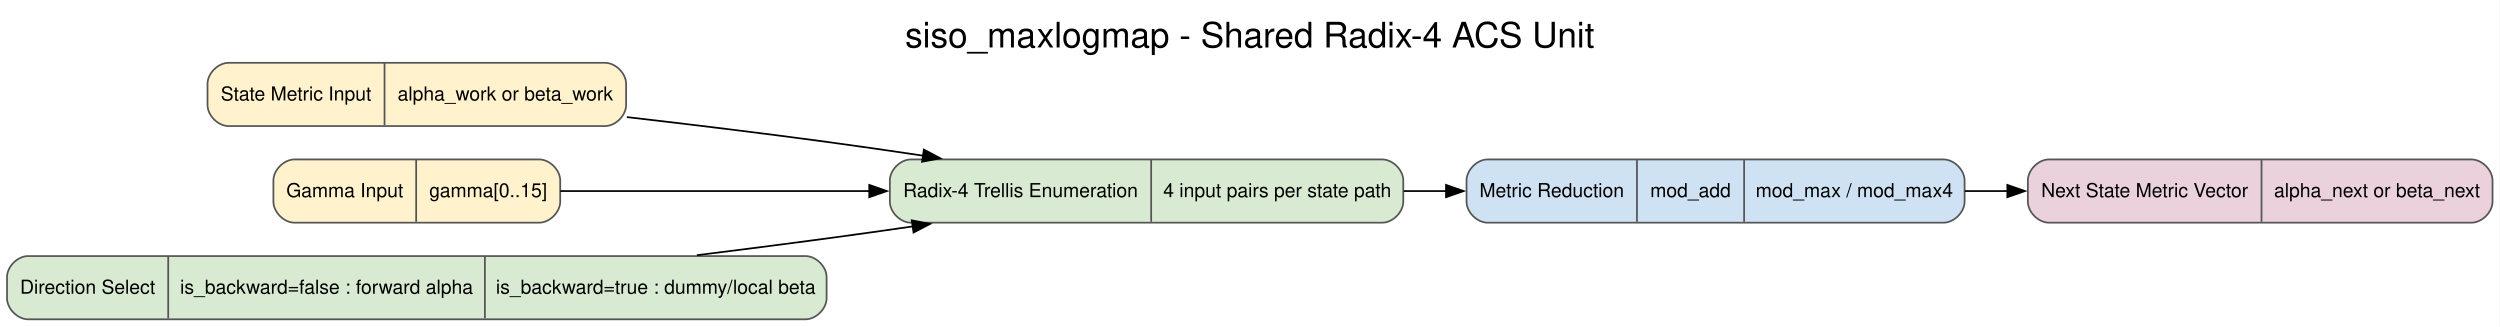
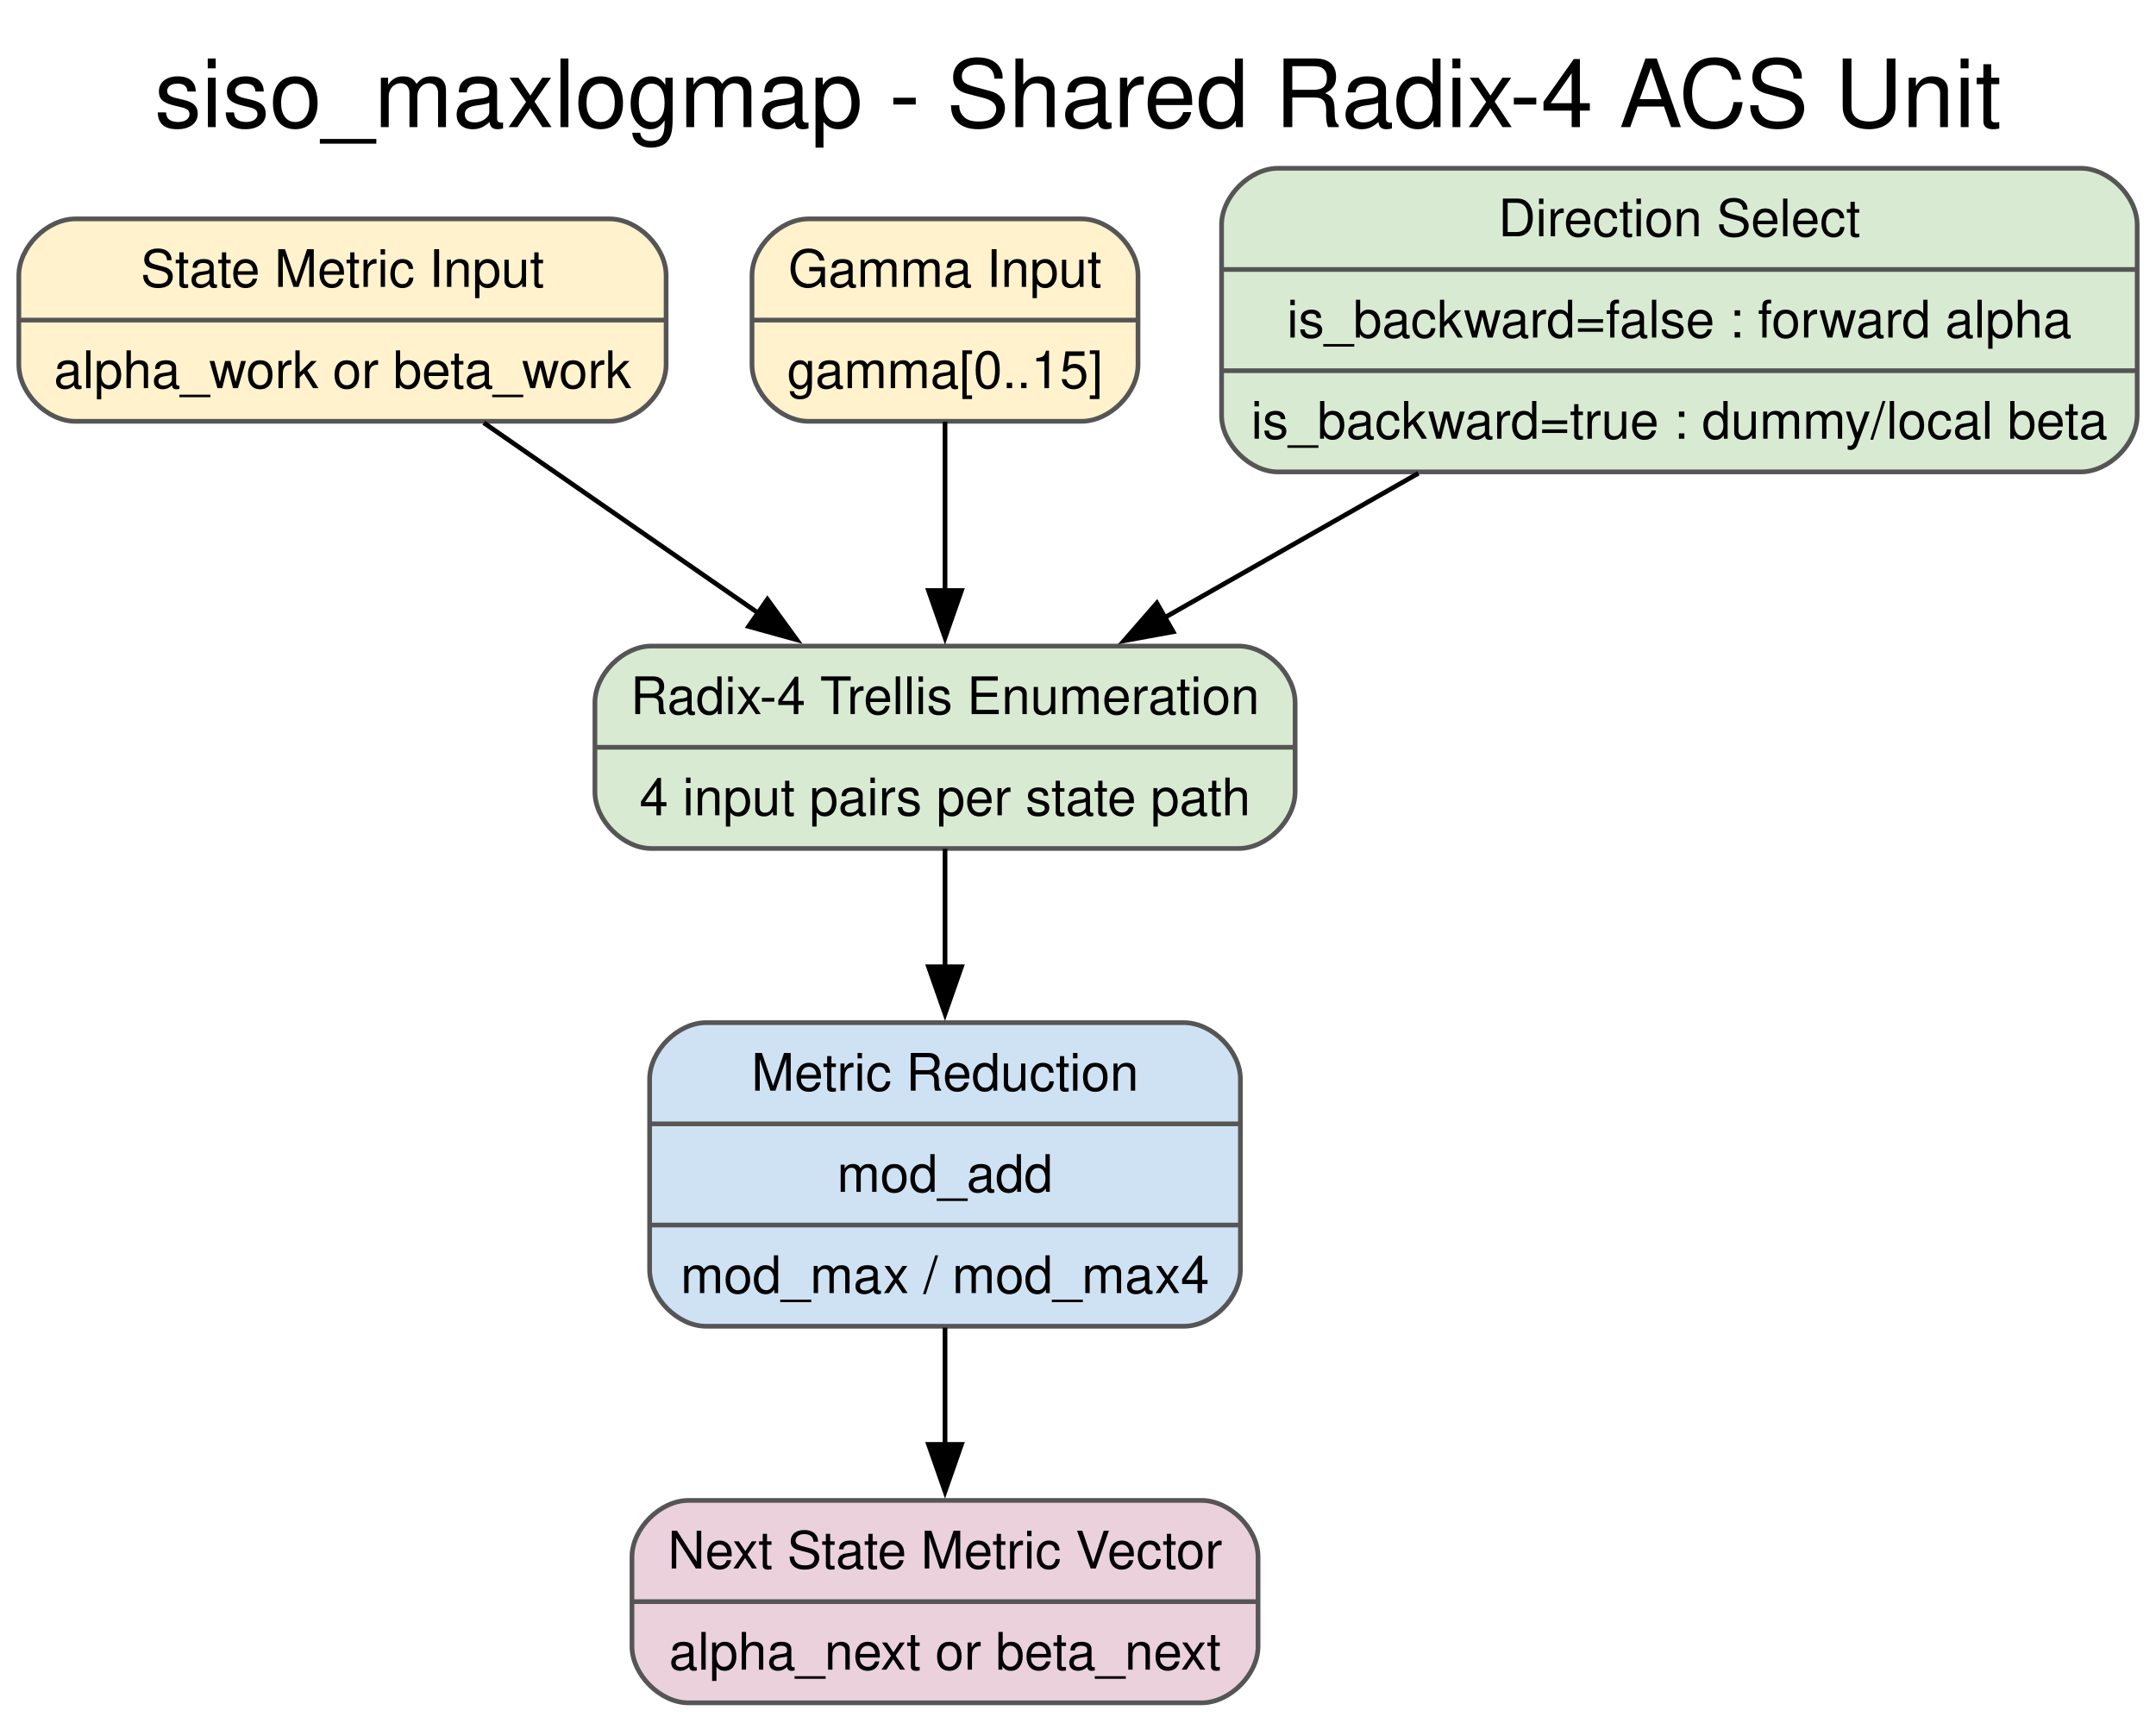
- <svg xmlns="http://www.w3.org/2000/svg" width="1423pt" height="186pt" viewBox="0.00 0.00 1423.00 186.00">
-   <g id="graph0" class="graph" transform="scale(1 1) rotate(0) translate(4 182.25)">
-     <polygon fill="white" stroke="none" points="-4,4 -4,-182.25 1418.75,-182.25 1418.75,4 -4,4" />
-     <text xml:space="preserve" text-anchor="middle" x="707.38" y="-155.25" font-family="Helvetica,sans-Serif" font-size="20.00">siso_maxlogmap - Shared Radix-4 ACS Unit</text>
+ <svg xmlns="http://www.w3.org/2000/svg" width="458pt" height="366pt" viewBox="0.00 0.00 458.00 366.00">
+   <g id="graph0" class="graph" transform="scale(1 1) rotate(0) translate(4 362.25)">
+     <polygon fill="white" stroke="none" points="-4,4 -4,-362.25 454,-362.25 454,4 -4,4" />
+     <text xml:space="preserve" text-anchor="middle" x="225" y="-335.25" font-family="Helvetica,sans-Serif" font-size="20.00">siso_maxlogmap - Shared Radix-4 ACS Unit</text>
    <g id="node1" class="node">
-       <path fill="#fff2cc" stroke="#555555" d="M126.12,-110.5C126.12,-110.5 340.38,-110.5 340.38,-110.5 346.38,-110.5 352.38,-116.5 352.38,-122.5 352.38,-122.5 352.38,-134.5 352.38,-134.5 352.38,-140.5 346.38,-146.5 340.38,-146.5 340.38,-146.5 126.12,-146.5 126.12,-146.5 120.12,-146.5 114.12,-140.5 114.12,-134.5 114.12,-134.5 114.12,-122.5 114.12,-122.5 114.12,-116.5 120.12,-110.5 126.12,-110.5" />
-       <text xml:space="preserve" text-anchor="middle" x="164.5" y="-125.05" font-family="Helvetica,sans-Serif" font-size="11.00">State Metric Input</text>
-       <polyline fill="none" stroke="#555555" points="214.88,-111 214.88,-146.5" />
-       <text xml:space="preserve" text-anchor="middle" x="283.62" y="-125.05" font-family="Helvetica,sans-Serif" font-size="11.00">alpha_work or beta_work</text>
+       <path fill="#fff2cc" stroke="#555555" d="M12,-272.75C12,-272.75 125.5,-272.75 125.5,-272.75 131.5,-272.75 137.5,-278.75 137.5,-284.75 137.5,-284.75 137.5,-303.75 137.5,-303.75 137.5,-309.75 131.5,-315.75 125.5,-315.75 125.5,-315.75 12,-315.75 12,-315.75 6,-315.75 0,-309.75 0,-303.75 0,-303.75 0,-284.75 0,-284.75 0,-278.75 6,-272.75 12,-272.75" />
+       <text xml:space="preserve" text-anchor="middle" x="68.75" y="-301.3" font-family="Helvetica,sans-Serif" font-size="11.00">State Metric Input</text>
+       <polyline fill="none" stroke="#555555" points="0,-294.25 137.5,-294.25" />
+       <text xml:space="preserve" text-anchor="middle" x="68.75" y="-279.8" font-family="Helvetica,sans-Serif" font-size="11.00">alpha_work or beta_work</text>
    </g>
    <g id="node4" class="node">
-       <path fill="#d9ead3" stroke="#555555" d="M514.5,-55.5C514.5,-55.5 782.75,-55.5 782.75,-55.5 788.75,-55.5 794.75,-61.5 794.75,-67.5 794.75,-67.5 794.75,-79.5 794.75,-79.5 794.75,-85.5 788.75,-91.5 782.75,-91.5 782.75,-91.5 514.5,-91.5 514.5,-91.5 508.5,-91.5 502.5,-85.5 502.5,-79.5 502.5,-79.5 502.5,-67.5 502.5,-67.5 502.5,-61.5 508.5,-55.5 514.5,-55.5" />
-       <text xml:space="preserve" text-anchor="middle" x="576.88" y="-70.05" font-family="Helvetica,sans-Serif" font-size="11.00">Radix-4 Trellis Enumeration</text>
-       <polyline fill="none" stroke="#555555" points="651.25,-56 651.25,-91.5" />
-       <text xml:space="preserve" text-anchor="middle" x="723" y="-70.05" font-family="Helvetica,sans-Serif" font-size="11.00">4 input pairs per state path</text>
+       <path fill="#d9ead3" stroke="#555555" d="M134.38,-182C134.38,-182 259.12,-182 259.12,-182 265.12,-182 271.12,-188 271.12,-194 271.12,-194 271.12,-213 271.12,-213 271.12,-219 265.12,-225 259.12,-225 259.12,-225 134.38,-225 134.38,-225 128.38,-225 122.38,-219 122.38,-213 122.38,-213 122.38,-194 122.38,-194 122.38,-188 128.38,-182 134.38,-182" />
+       <text xml:space="preserve" text-anchor="middle" x="196.75" y="-210.55" font-family="Helvetica,sans-Serif" font-size="11.00">Radix-4 Trellis Enumeration</text>
+       <polyline fill="none" stroke="#555555" points="122.38,-203.5 271.12,-203.5" />
+       <text xml:space="preserve" text-anchor="middle" x="196.75" y="-189.05" font-family="Helvetica,sans-Serif" font-size="11.00">4 input pairs per state path</text>
    </g>
    <g id="edge1" class="edge">
-       <path fill="none" stroke="black" d="M352.81,-115.59C389.31,-111.38 429.59,-106.5 466.5,-101.5 484.34,-99.08 503.14,-96.37 521.61,-93.61" />
-       <polygon fill="black" stroke="black" points="521.88,-97.1 531.24,-92.15 520.83,-90.18 521.88,-97.1" />
+       <path fill="none" stroke="black" d="M98.76,-272.44C116.21,-260.35 138.4,-244.96 157.25,-231.89" />
+       <polygon fill="black" stroke="black" points="159.02,-234.92 165.24,-226.35 155.03,-229.17 159.02,-234.92" />
    </g>
    <g id="node2" class="node">
-       <path fill="#fff2cc" stroke="#555555" d="M163.62,-55.5C163.62,-55.5 302.88,-55.5 302.88,-55.5 308.88,-55.5 314.88,-61.5 314.88,-67.5 314.88,-67.5 314.88,-79.5 314.88,-79.5 314.88,-85.5 308.88,-91.5 302.88,-91.5 302.88,-91.5 163.62,-91.5 163.62,-91.5 157.62,-91.5 151.62,-85.5 151.62,-79.5 151.62,-79.5 151.62,-67.5 151.62,-67.5 151.62,-61.5 157.62,-55.5 163.62,-55.5" />
-       <text xml:space="preserve" text-anchor="middle" x="192.25" y="-70.05" font-family="Helvetica,sans-Serif" font-size="11.00">Gamma Input</text>
-       <polyline fill="none" stroke="#555555" points="232.88,-56 232.88,-91.5" />
-       <text xml:space="preserve" text-anchor="middle" x="273.88" y="-70.05" font-family="Helvetica,sans-Serif" font-size="11.00">gamma[0..15]</text>
+       <path fill="#fff2cc" stroke="#555555" d="M167.75,-272.75C167.75,-272.75 225.75,-272.75 225.75,-272.75 231.75,-272.75 237.75,-278.75 237.75,-284.75 237.75,-284.75 237.75,-303.75 237.75,-303.75 237.75,-309.75 231.75,-315.75 225.75,-315.75 225.75,-315.75 167.75,-315.75 167.75,-315.75 161.75,-315.75 155.75,-309.75 155.75,-303.75 155.75,-303.75 155.75,-284.75 155.75,-284.75 155.75,-278.75 161.75,-272.75 167.75,-272.75" />
+       <text xml:space="preserve" text-anchor="middle" x="196.75" y="-301.3" font-family="Helvetica,sans-Serif" font-size="11.00">Gamma Input</text>
+       <polyline fill="none" stroke="#555555" points="155.75,-294.25 237.75,-294.25" />
+       <text xml:space="preserve" text-anchor="middle" x="196.75" y="-279.8" font-family="Helvetica,sans-Serif" font-size="11.00">gamma[0..15]</text>
    </g>
    <g id="edge2" class="edge">
-       <path fill="none" stroke="black" d="M314.93,-73.5C364.93,-73.5 430.83,-73.5 490.79,-73.5" />
-       <polygon fill="black" stroke="black" points="490.78,-77 500.78,-73.5 490.78,-70 490.78,-77" />
+       <path fill="none" stroke="black" d="M196.75,-272.67C196.75,-261.99 196.75,-248.7 196.75,-236.71" />
+       <polygon fill="black" stroke="black" points="200.25,-236.79 196.75,-226.79 193.25,-236.79 200.25,-236.79" />
    </g>
    <g id="node3" class="node">
-       <path fill="#d9ead3" stroke="#555555" d="M12,-0.5C12,-0.5 454.5,-0.5 454.5,-0.5 460.5,-0.5 466.5,-6.5 466.5,-12.5 466.5,-12.5 466.5,-24.5 466.5,-24.5 466.5,-30.5 460.5,-36.5 454.5,-36.5 454.5,-36.5 12,-36.5 12,-36.5 6,-36.5 0,-30.5 0,-24.5 0,-24.5 0,-12.5 0,-12.5 0,-6.5 6,-0.5 12,-0.5" />
-       <text xml:space="preserve" text-anchor="middle" x="45.88" y="-15.05" font-family="Helvetica,sans-Serif" font-size="11.00">Direction Select</text>
-       <polyline fill="none" stroke="#555555" points="91.75,-1 91.75,-36.5" />
-       <text xml:space="preserve" text-anchor="middle" x="181.88" y="-15.05" font-family="Helvetica,sans-Serif" font-size="11.00">is_backward=false : forward alpha</text>
-       <polyline fill="none" stroke="#555555" points="272,-1 272,-36.5" />
-       <text xml:space="preserve" text-anchor="middle" x="369.25" y="-15.05" font-family="Helvetica,sans-Serif" font-size="11.00">is_backward=true : dummy/local beta</text>
+       <path fill="#d9ead3" stroke="#555555" d="M267.5,-262C267.5,-262 438,-262 438,-262 444,-262 450,-268 450,-274 450,-274 450,-314.5 450,-314.5 450,-320.5 444,-326.5 438,-326.5 438,-326.5 267.5,-326.5 267.5,-326.5 261.5,-326.5 255.5,-320.5 255.5,-314.5 255.5,-314.5 255.5,-274 255.5,-274 255.5,-268 261.5,-262 267.5,-262" />
+       <text xml:space="preserve" text-anchor="middle" x="352.75" y="-312.05" font-family="Helvetica,sans-Serif" font-size="11.00">Direction Select</text>
+       <polyline fill="none" stroke="#555555" points="255.5,-305 450,-305" />
+       <text xml:space="preserve" text-anchor="middle" x="352.75" y="-290.55" font-family="Helvetica,sans-Serif" font-size="11.00">is_backward=false : forward alpha</text>
+       <polyline fill="none" stroke="#555555" points="255.5,-283.5 450,-283.5" />
+       <text xml:space="preserve" text-anchor="middle" x="352.75" y="-269.05" font-family="Helvetica,sans-Serif" font-size="11.00">is_backward=true : dummy/local beta</text>
    </g>
    <g id="edge3" class="edge">
-       <path fill="none" stroke="black" d="M392.68,-37C417.4,-40.06 442.65,-43.29 466.5,-46.5 482.37,-48.64 499.01,-50.98 515.5,-53.37" />
-       <polygon fill="black" stroke="black" points="514.98,-56.83 525.38,-54.8 515.99,-49.9 514.98,-56.83" />
+       <path fill="none" stroke="black" d="M297.31,-261.71C279.59,-251.63 260.18,-240.59 243.17,-230.91" />
+       <polygon fill="black" stroke="black" points="245.21,-228.04 234.79,-226.14 241.75,-234.13 245.21,-228.04" />
    </g>
    <g id="node5" class="node">
-       <path fill="#cfe2f3" stroke="#555555" d="M842.75,-55.5C842.75,-55.5 1102.25,-55.5 1102.25,-55.5 1108.25,-55.5 1114.25,-61.5 1114.25,-67.5 1114.25,-67.5 1114.25,-79.5 1114.25,-79.5 1114.25,-85.5 1108.25,-91.5 1102.25,-91.5 1102.25,-91.5 842.75,-91.5 842.75,-91.5 836.75,-91.5 830.75,-85.5 830.75,-79.5 830.75,-79.5 830.75,-67.5 830.75,-67.5 830.75,-61.5 836.75,-55.5 842.75,-55.5" />
-       <text xml:space="preserve" text-anchor="middle" x="879.25" y="-70.05" font-family="Helvetica,sans-Serif" font-size="11.00">Metric Reduction</text>
-       <polyline fill="none" stroke="#555555" points="927.75,-56 927.75,-91.5" />
-       <text xml:space="preserve" text-anchor="middle" x="958.25" y="-70.05" font-family="Helvetica,sans-Serif" font-size="11.00">mod_add</text>
-       <polyline fill="none" stroke="#555555" points="988.75,-56 988.75,-91.5" />
-       <text xml:space="preserve" text-anchor="middle" x="1051.5" y="-70.05" font-family="Helvetica,sans-Serif" font-size="11.00">mod_max / mod_max4</text>
+       <path fill="#cfe2f3" stroke="#555555" d="M146,-80.5C146,-80.5 247.5,-80.5 247.5,-80.5 253.5,-80.5 259.5,-86.5 259.5,-92.5 259.5,-92.5 259.5,-133 259.5,-133 259.5,-139 253.5,-145 247.5,-145 247.5,-145 146,-145 146,-145 140,-145 134,-139 134,-133 134,-133 134,-92.5 134,-92.5 134,-86.5 140,-80.5 146,-80.5" />
+       <text xml:space="preserve" text-anchor="middle" x="196.75" y="-130.55" font-family="Helvetica,sans-Serif" font-size="11.00">Metric Reduction</text>
+       <polyline fill="none" stroke="#555555" points="134,-123.5 259.5,-123.5" />
+       <text xml:space="preserve" text-anchor="middle" x="196.75" y="-109.05" font-family="Helvetica,sans-Serif" font-size="11.00">mod_add</text>
+       <polyline fill="none" stroke="#555555" points="134,-102 259.5,-102" />
+       <text xml:space="preserve" text-anchor="middle" x="196.75" y="-87.55" font-family="Helvetica,sans-Serif" font-size="11.00">mod_max / mod_max4</text>
    </g>
    <g id="edge4" class="edge">
-       <path fill="none" stroke="black" d="M795.02,-73.5C803.06,-73.5 811.16,-73.5 819.22,-73.5" />
-       <polygon fill="black" stroke="black" points="819.08,-77 829.08,-73.5 819.08,-70 819.08,-77" />
+       <path fill="none" stroke="black" d="M196.75,-181.92C196.75,-174.37 196.75,-165.52 196.75,-156.74" />
+       <polygon fill="black" stroke="black" points="200.25,-156.87 196.75,-146.87 193.25,-156.87 200.25,-156.87" />
    </g>
    <g id="node6" class="node">
-       <path fill="#ead1dc" stroke="#555555" d="M1162.25,-55.5C1162.25,-55.5 1402.75,-55.5 1402.75,-55.5 1408.75,-55.5 1414.75,-61.5 1414.75,-67.5 1414.75,-67.5 1414.75,-79.5 1414.75,-79.5 1414.75,-85.5 1408.75,-91.5 1402.75,-91.5 1402.75,-91.5 1162.25,-91.5 1162.25,-91.5 1156.25,-91.5 1150.25,-85.5 1150.25,-79.5 1150.25,-79.5 1150.25,-67.5 1150.25,-67.5 1150.25,-61.5 1156.25,-55.5 1162.25,-55.5" />
-       <text xml:space="preserve" text-anchor="middle" x="1216.75" y="-70.05" font-family="Helvetica,sans-Serif" font-size="11.00">Next State Metric Vector</text>
-       <polyline fill="none" stroke="#555555" points="1283.25,-56 1283.25,-91.5" />
-       <text xml:space="preserve" text-anchor="middle" x="1349" y="-70.05" font-family="Helvetica,sans-Serif" font-size="11.00">alpha_next or beta_next</text>
+       <path fill="#ead1dc" stroke="#555555" d="M142.25,-0.5C142.25,-0.5 251.25,-0.5 251.25,-0.5 257.25,-0.5 263.25,-6.5 263.25,-12.5 263.25,-12.5 263.25,-31.5 263.25,-31.5 263.25,-37.5 257.25,-43.5 251.25,-43.5 251.25,-43.5 142.25,-43.5 142.25,-43.5 136.25,-43.5 130.25,-37.5 130.25,-31.5 130.25,-31.5 130.25,-12.5 130.25,-12.5 130.25,-6.5 136.25,-0.5 142.25,-0.5" />
+       <text xml:space="preserve" text-anchor="middle" x="196.75" y="-29.05" font-family="Helvetica,sans-Serif" font-size="11.00">Next State Metric Vector</text>
+       <polyline fill="none" stroke="#555555" points="130.25,-22 263.25,-22" />
+       <text xml:space="preserve" text-anchor="middle" x="196.75" y="-7.55" font-family="Helvetica,sans-Serif" font-size="11.00">alpha_next or beta_next</text>
    </g>
    <g id="edge5" class="edge">
-       <path fill="none" stroke="black" d="M1114.43,-73.5C1122.5,-73.5 1130.63,-73.5 1138.71,-73.5" />
-       <polygon fill="black" stroke="black" points="1138.58,-77 1148.58,-73.5 1138.58,-70 1138.58,-77" />
+       <path fill="none" stroke="black" d="M196.75,-80.21C196.75,-72.11 196.75,-63.38 196.75,-55.25" />
+       <polygon fill="black" stroke="black" points="200.25,-55.4 196.75,-45.4 193.25,-55.4 200.25,-55.4" />
    </g>
  </g>
</svg>
